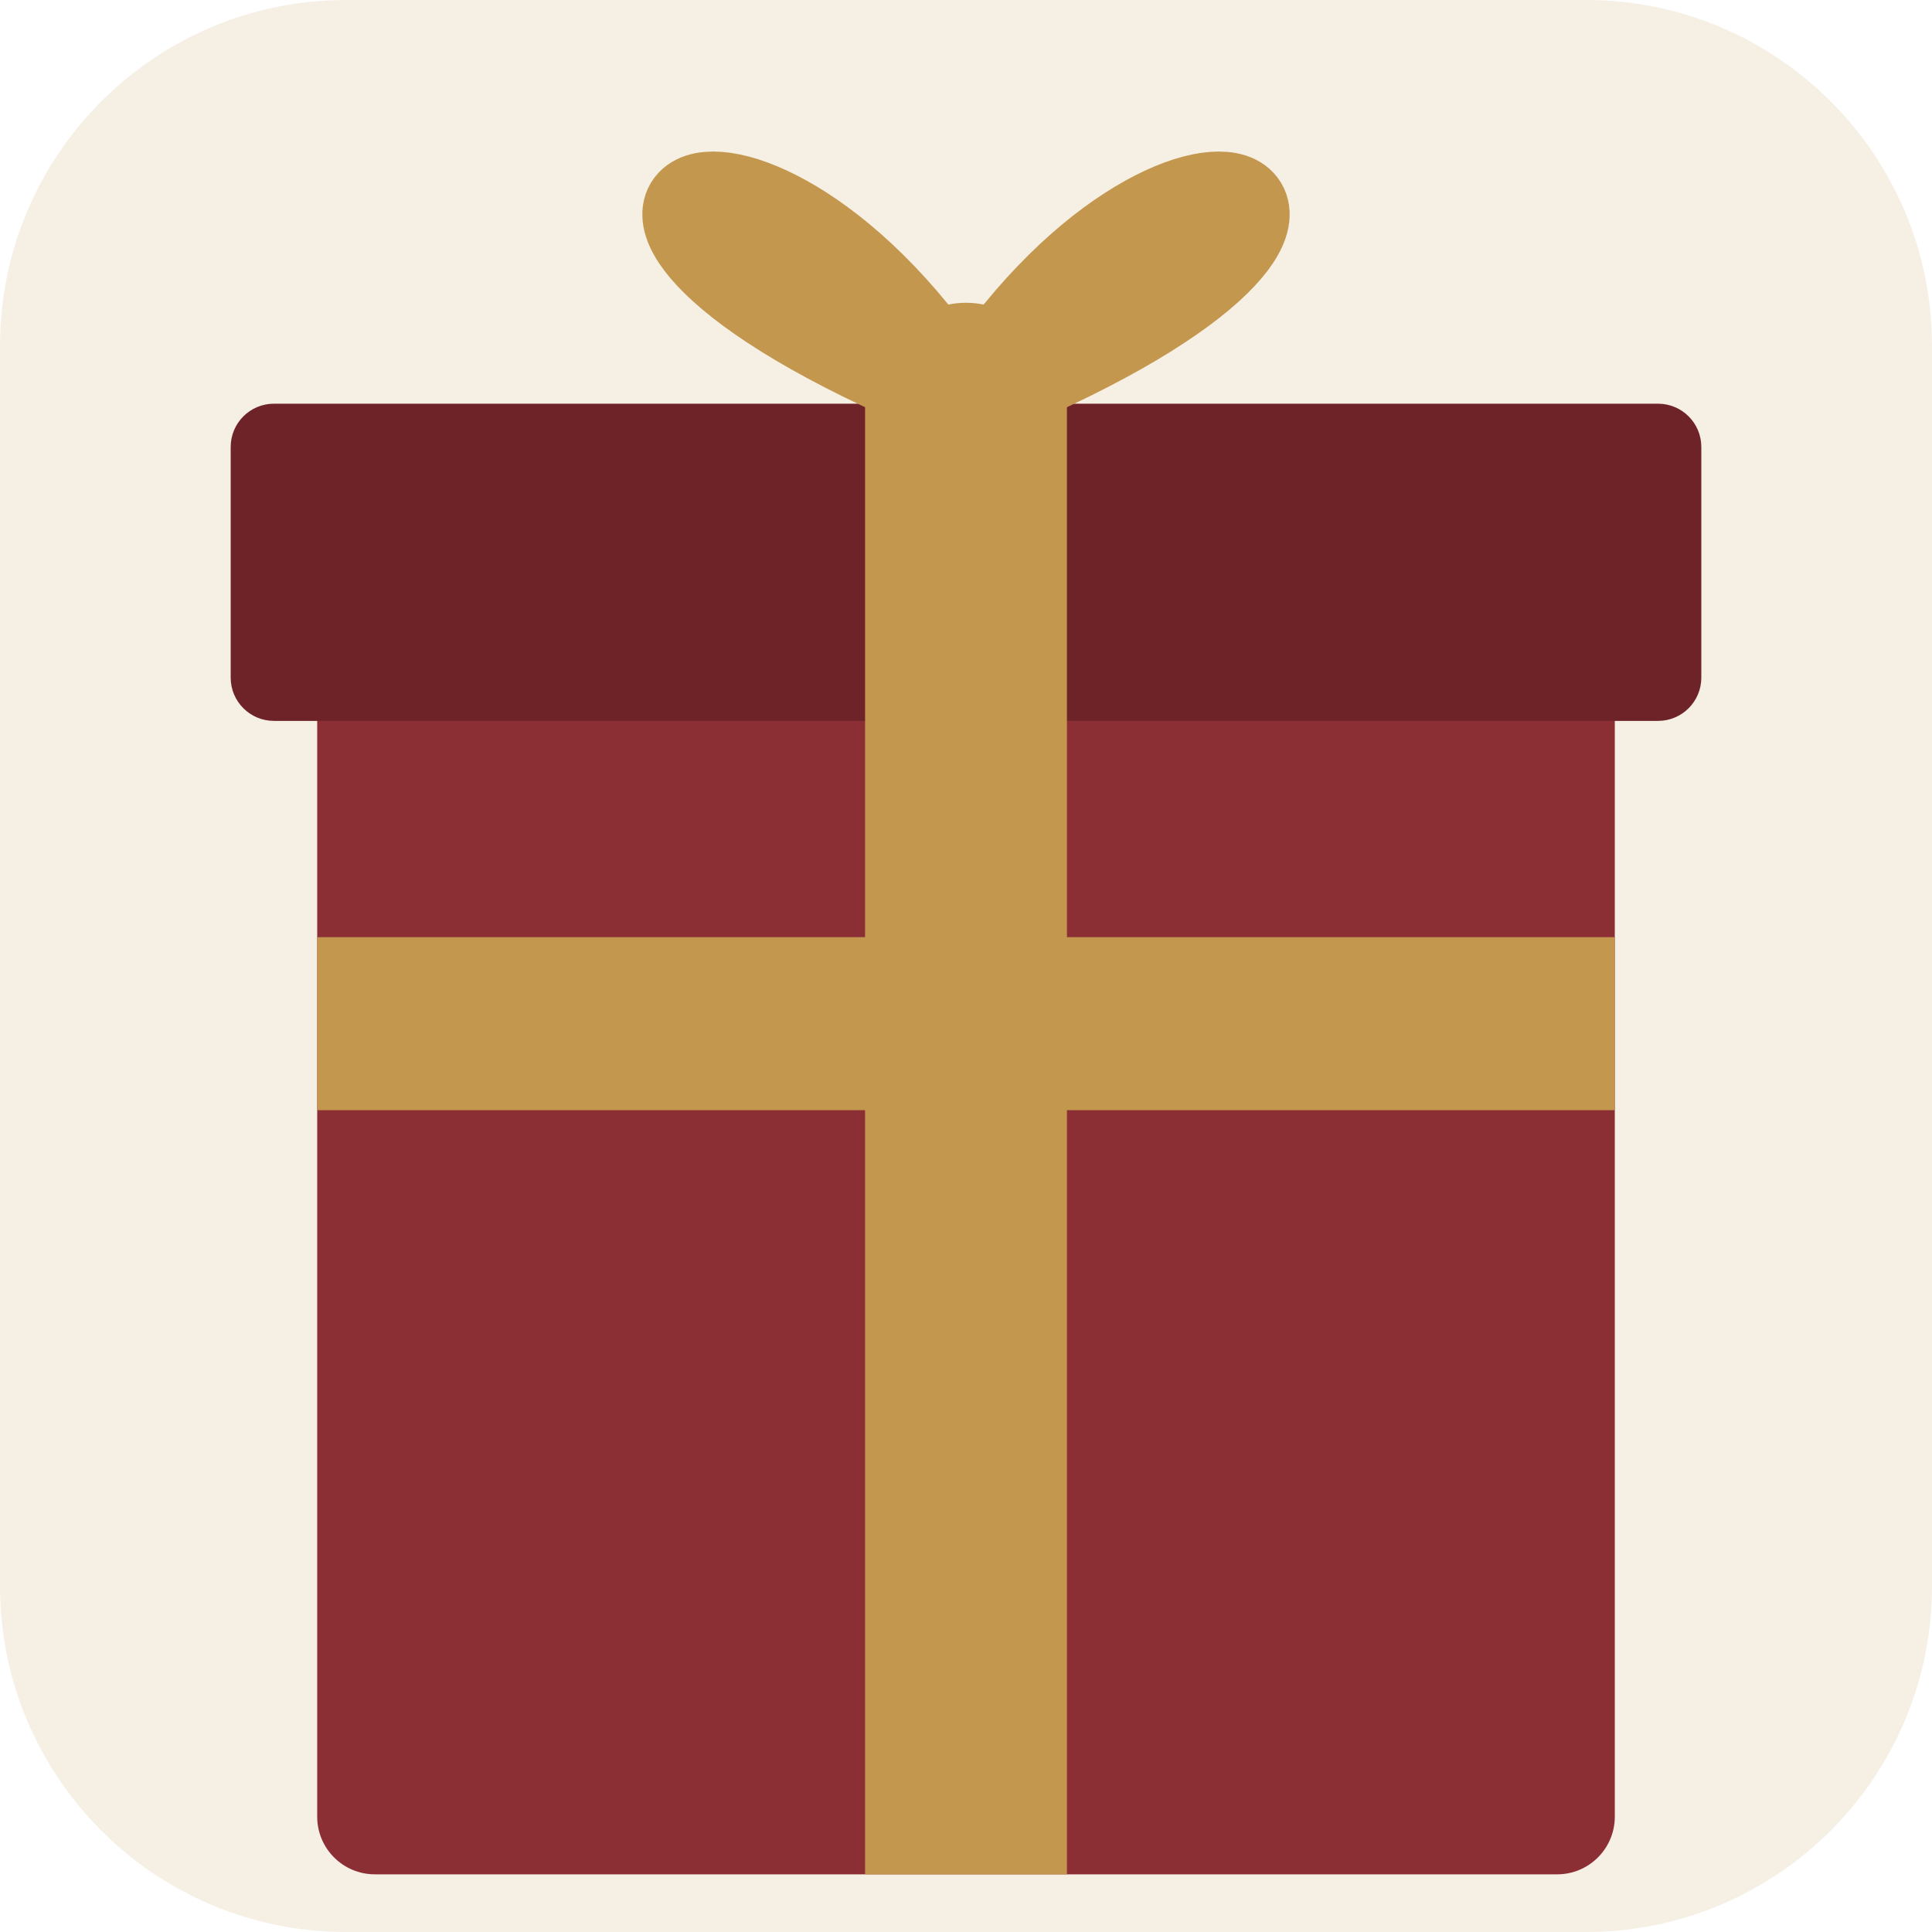
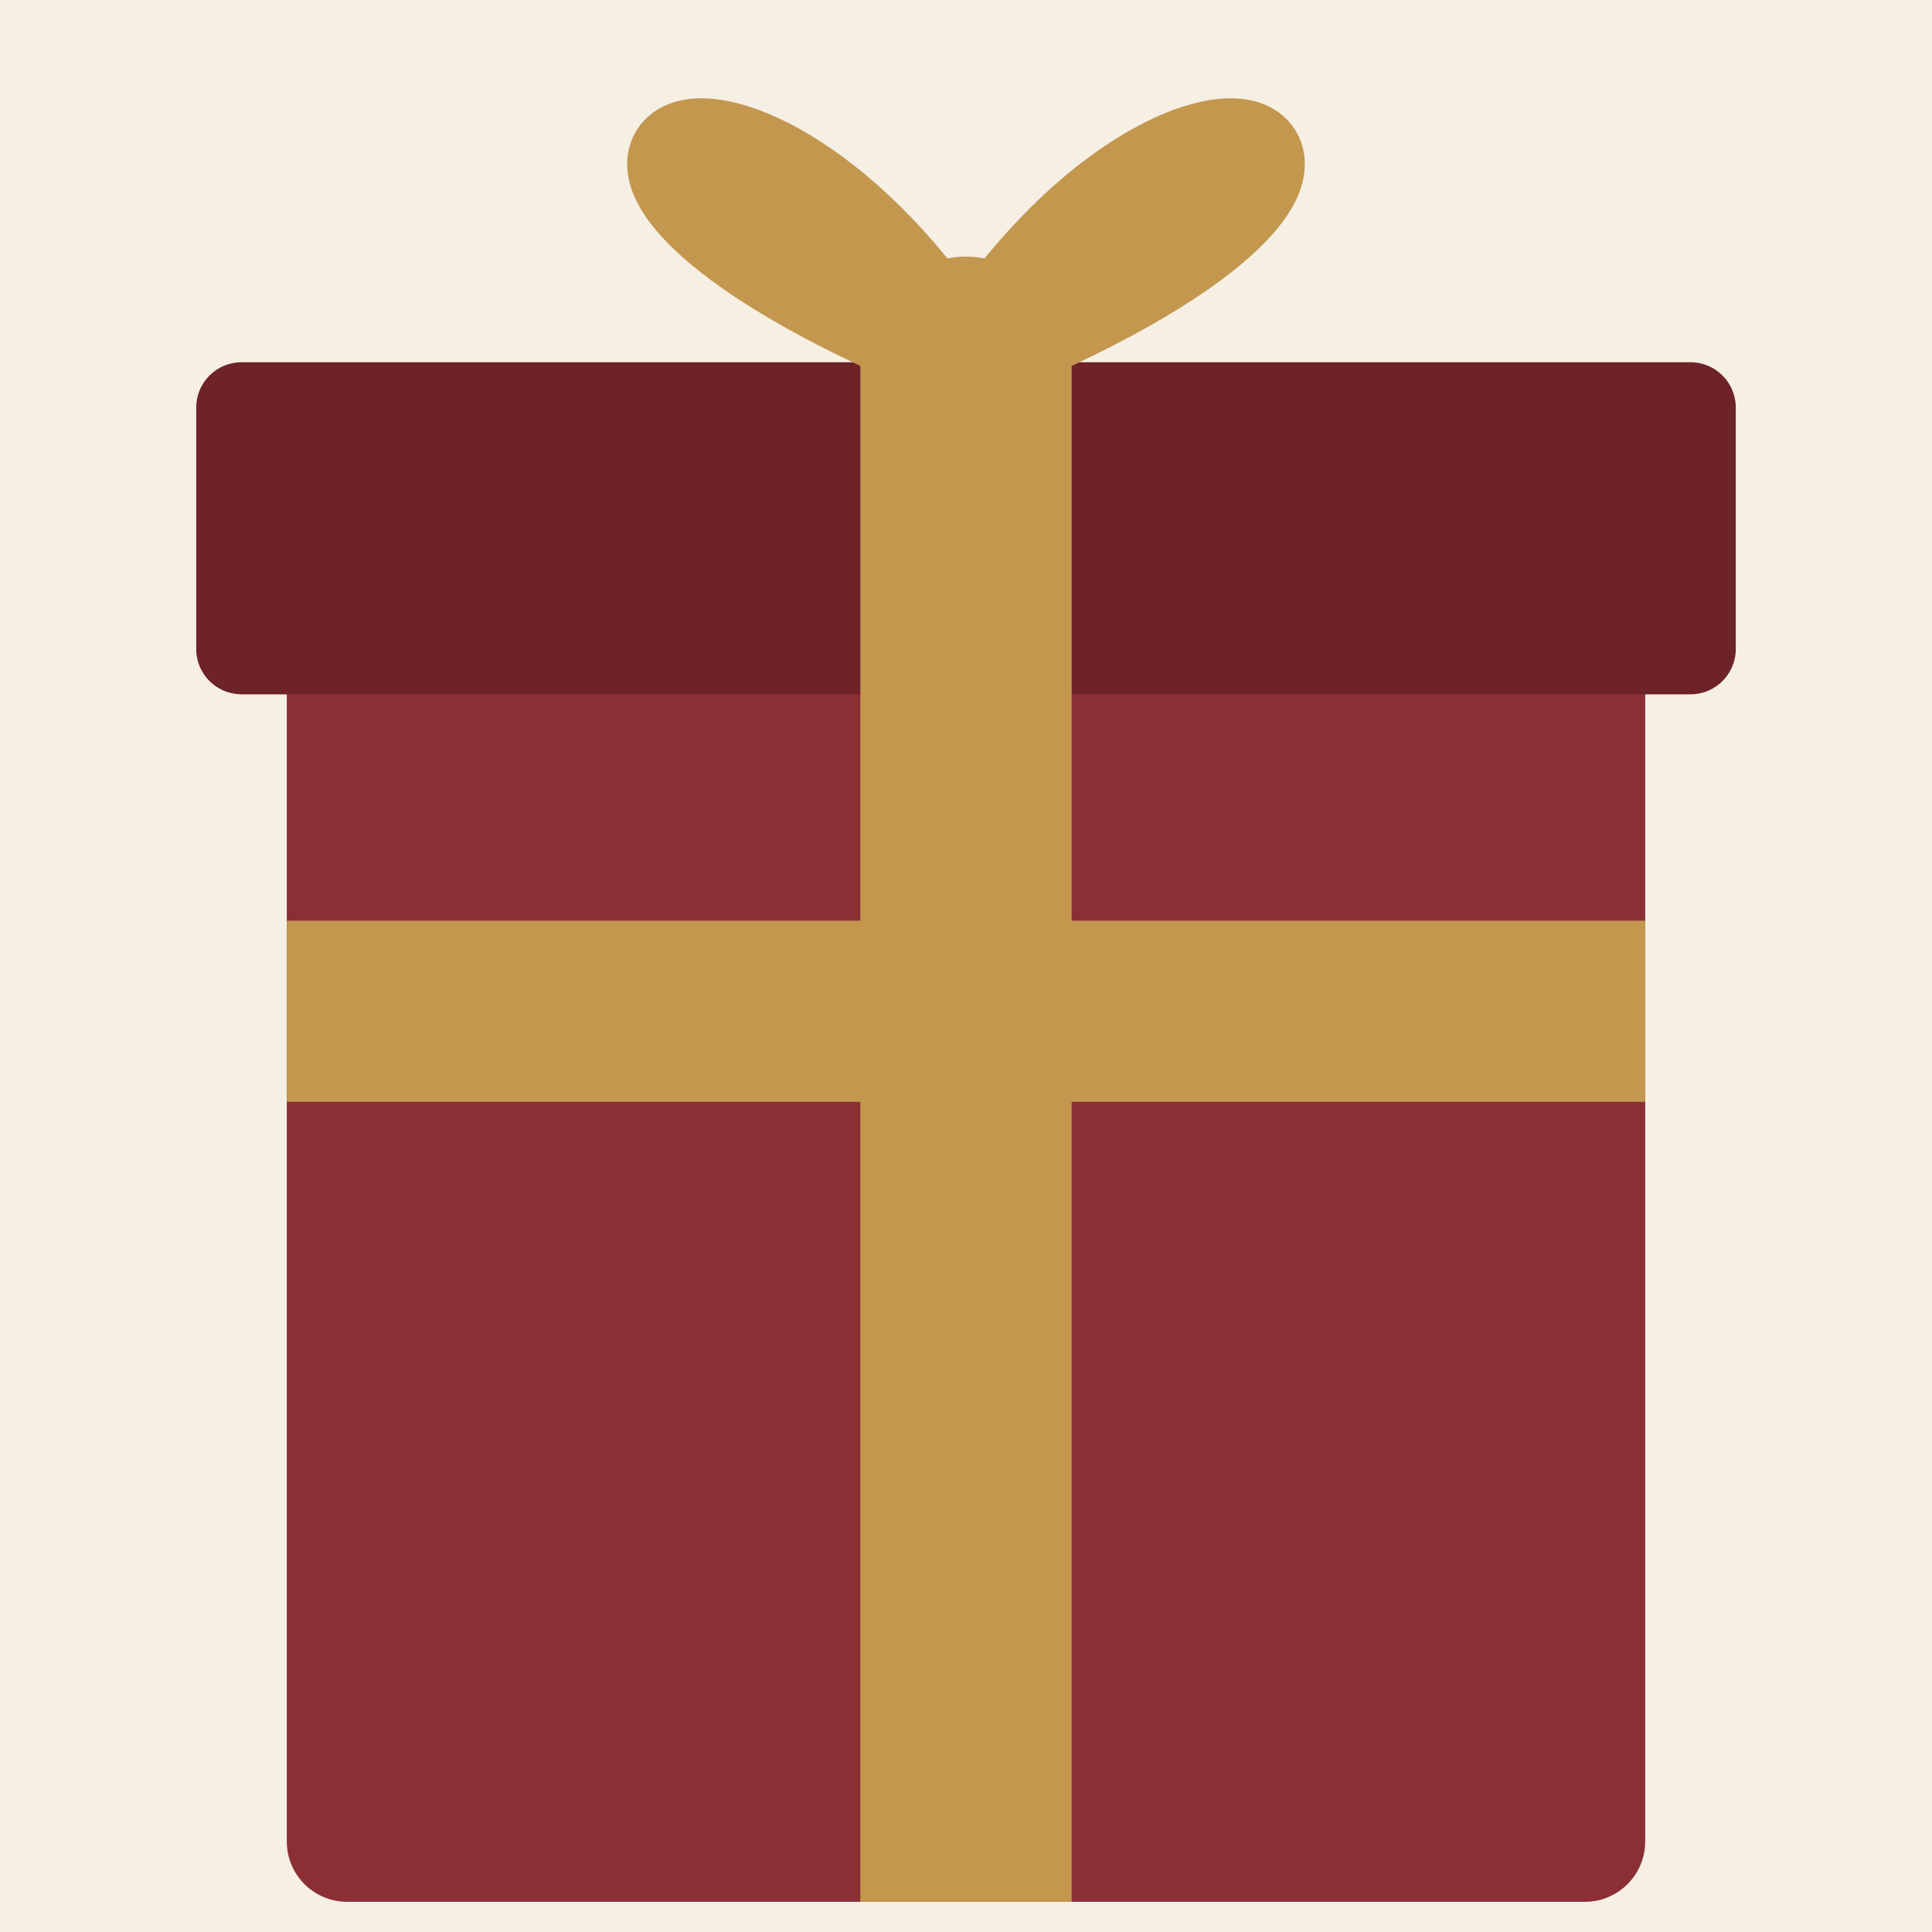
- <svg xmlns="http://www.w3.org/2000/svg" viewBox="28 30 134 134">
-   <rect x="28" y="30" width="134" height="134" rx="24" fill="#F6EFE4" />
+ <svg xmlns="http://www.w3.org/2000/svg" viewBox="31 34 128 128">
+   <rect x="31" y="34" width="128" height="128" fill="#F6EFE4" />
  <rect x="50" y="72" width="90" height="88" rx="4" fill="#8B2F35" />
  <rect x="44" y="58" width="102" height="22" rx="3" fill="#6E2329" />
  <rect x="88" y="58" width="14" height="102" fill="#C4974F" />
  <rect x="50" y="95" width="90" height="12" fill="#C4974F" />
  <path d="M95 58 C80 34, 60 44, 95 58 Z" fill="none" stroke="#C4974F" stroke-width="6" stroke-linejoin="round" />
  <path d="M95 58 C110 34, 130 44, 95 58 Z" fill="none" stroke="#C4974F" stroke-width="6" stroke-linejoin="round" />
  <circle cx="95" cy="57" r="6" fill="#C4974F" />
</svg>
